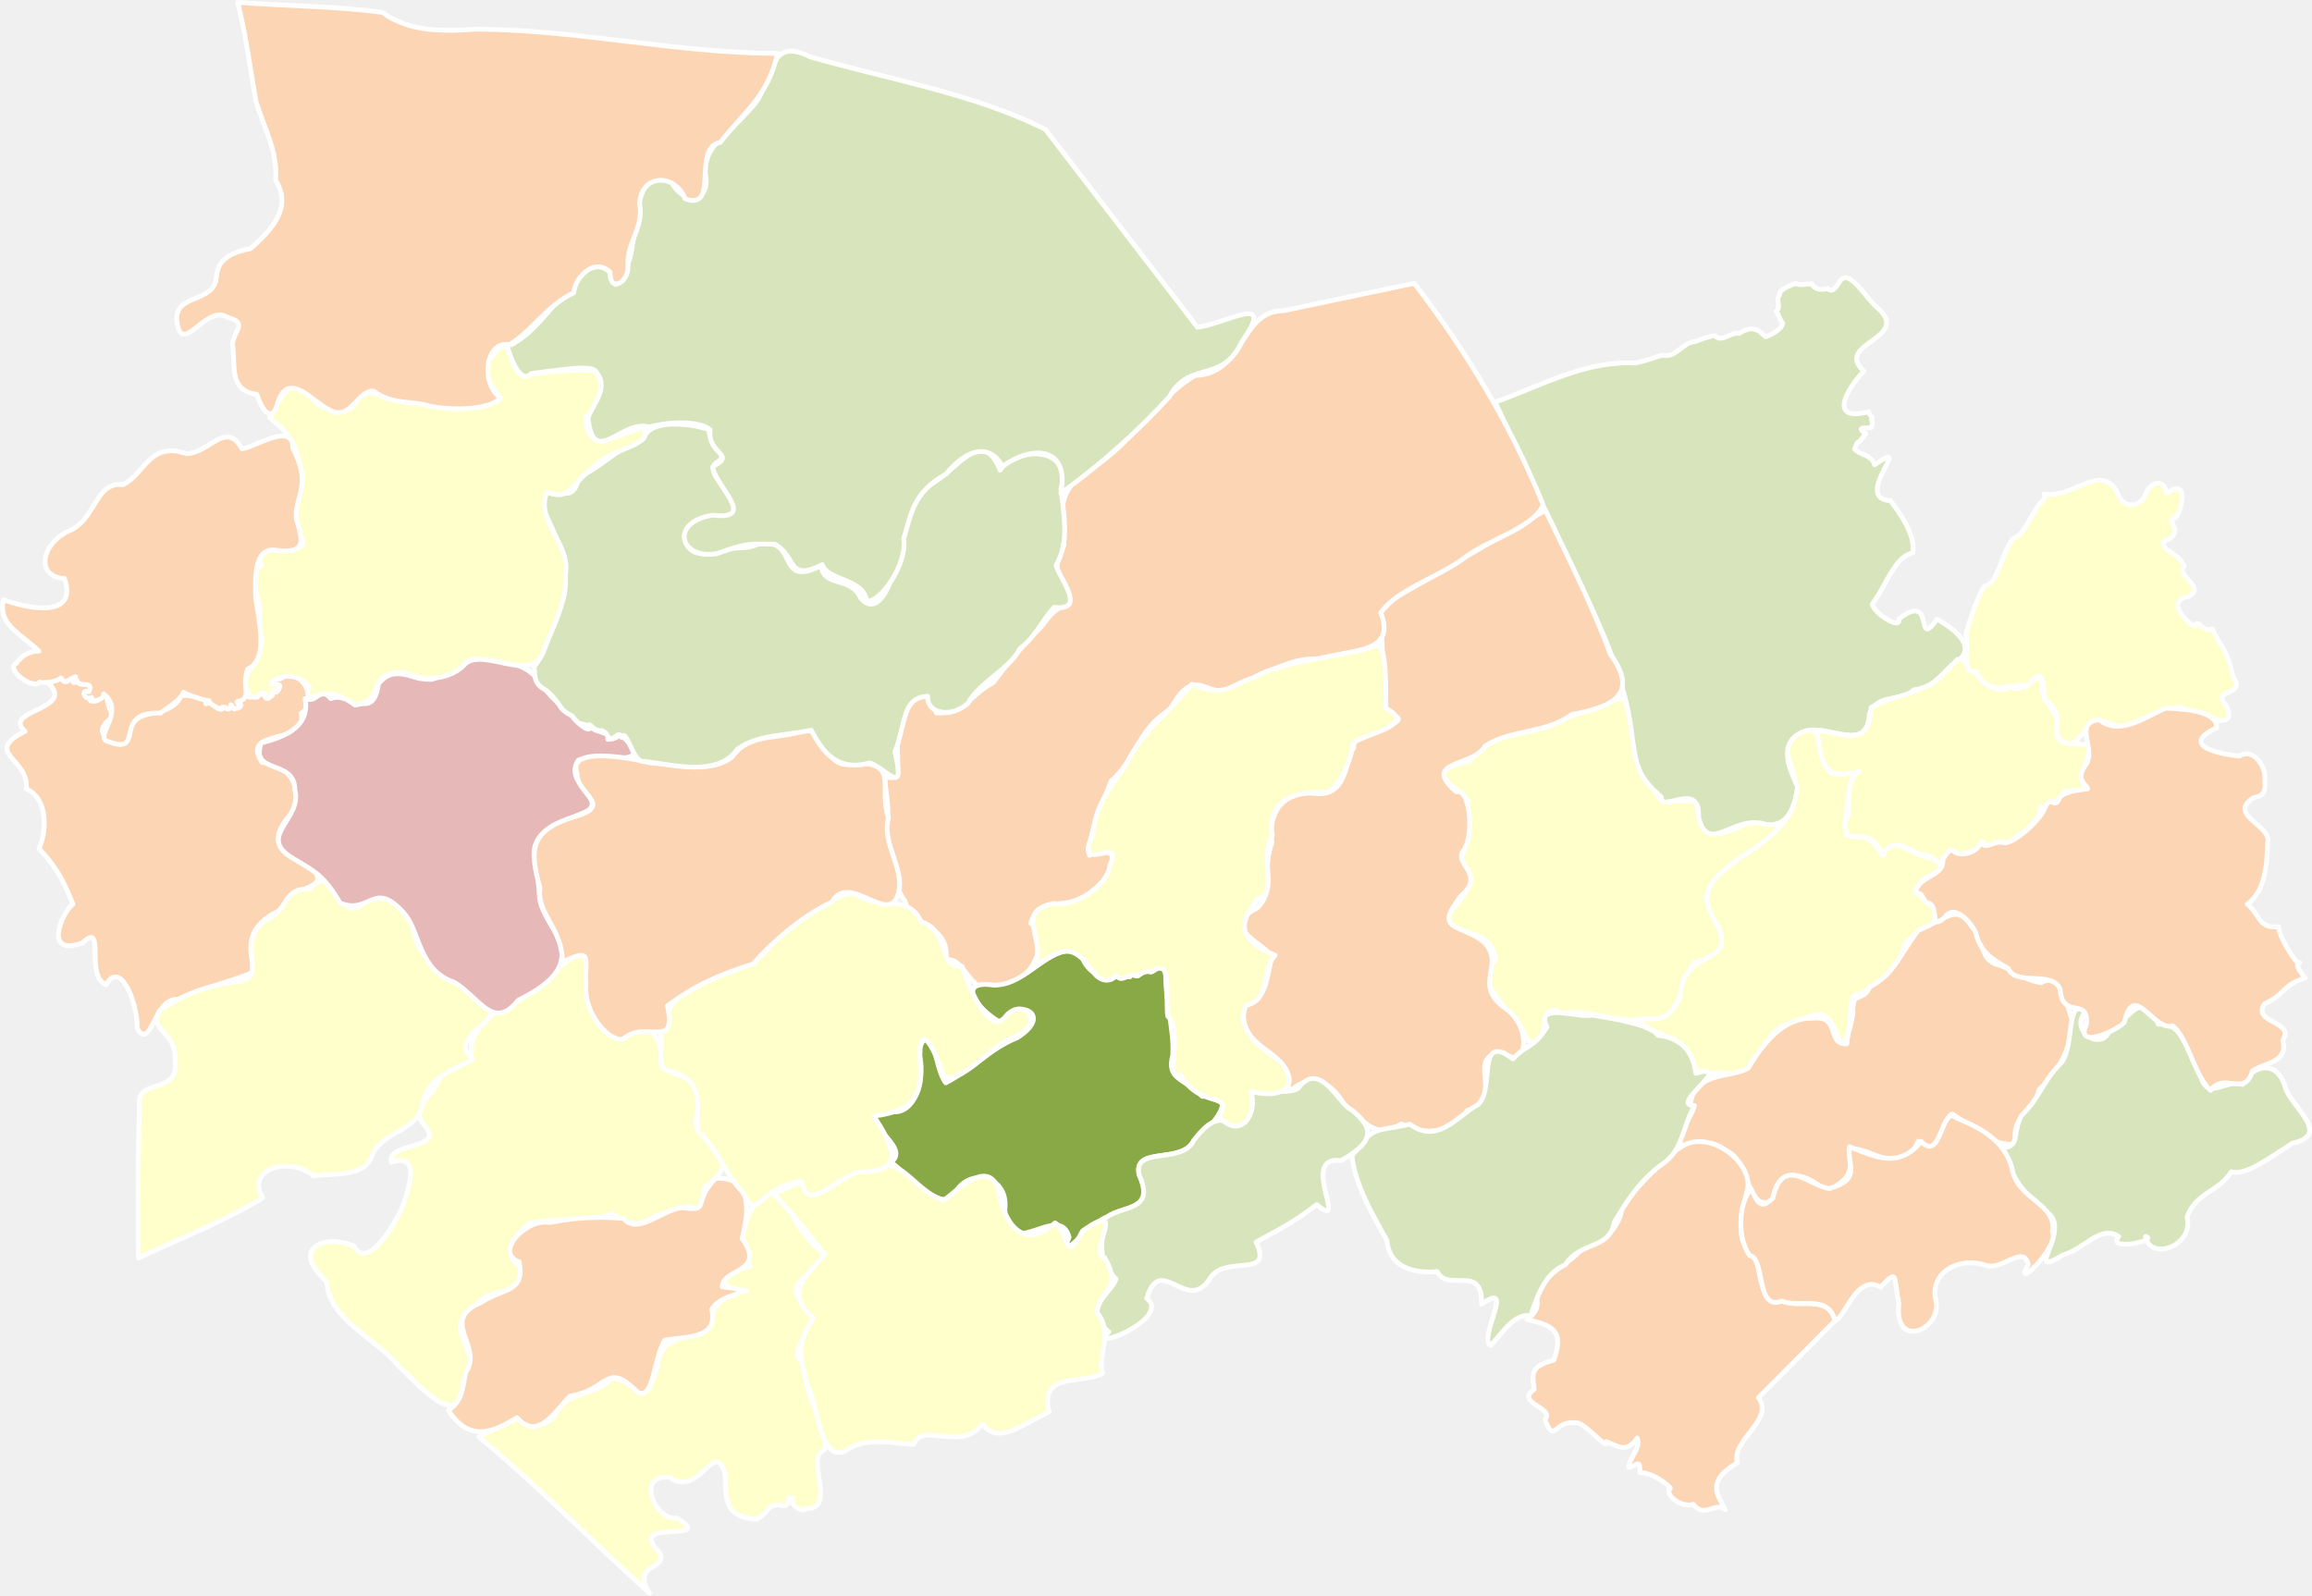
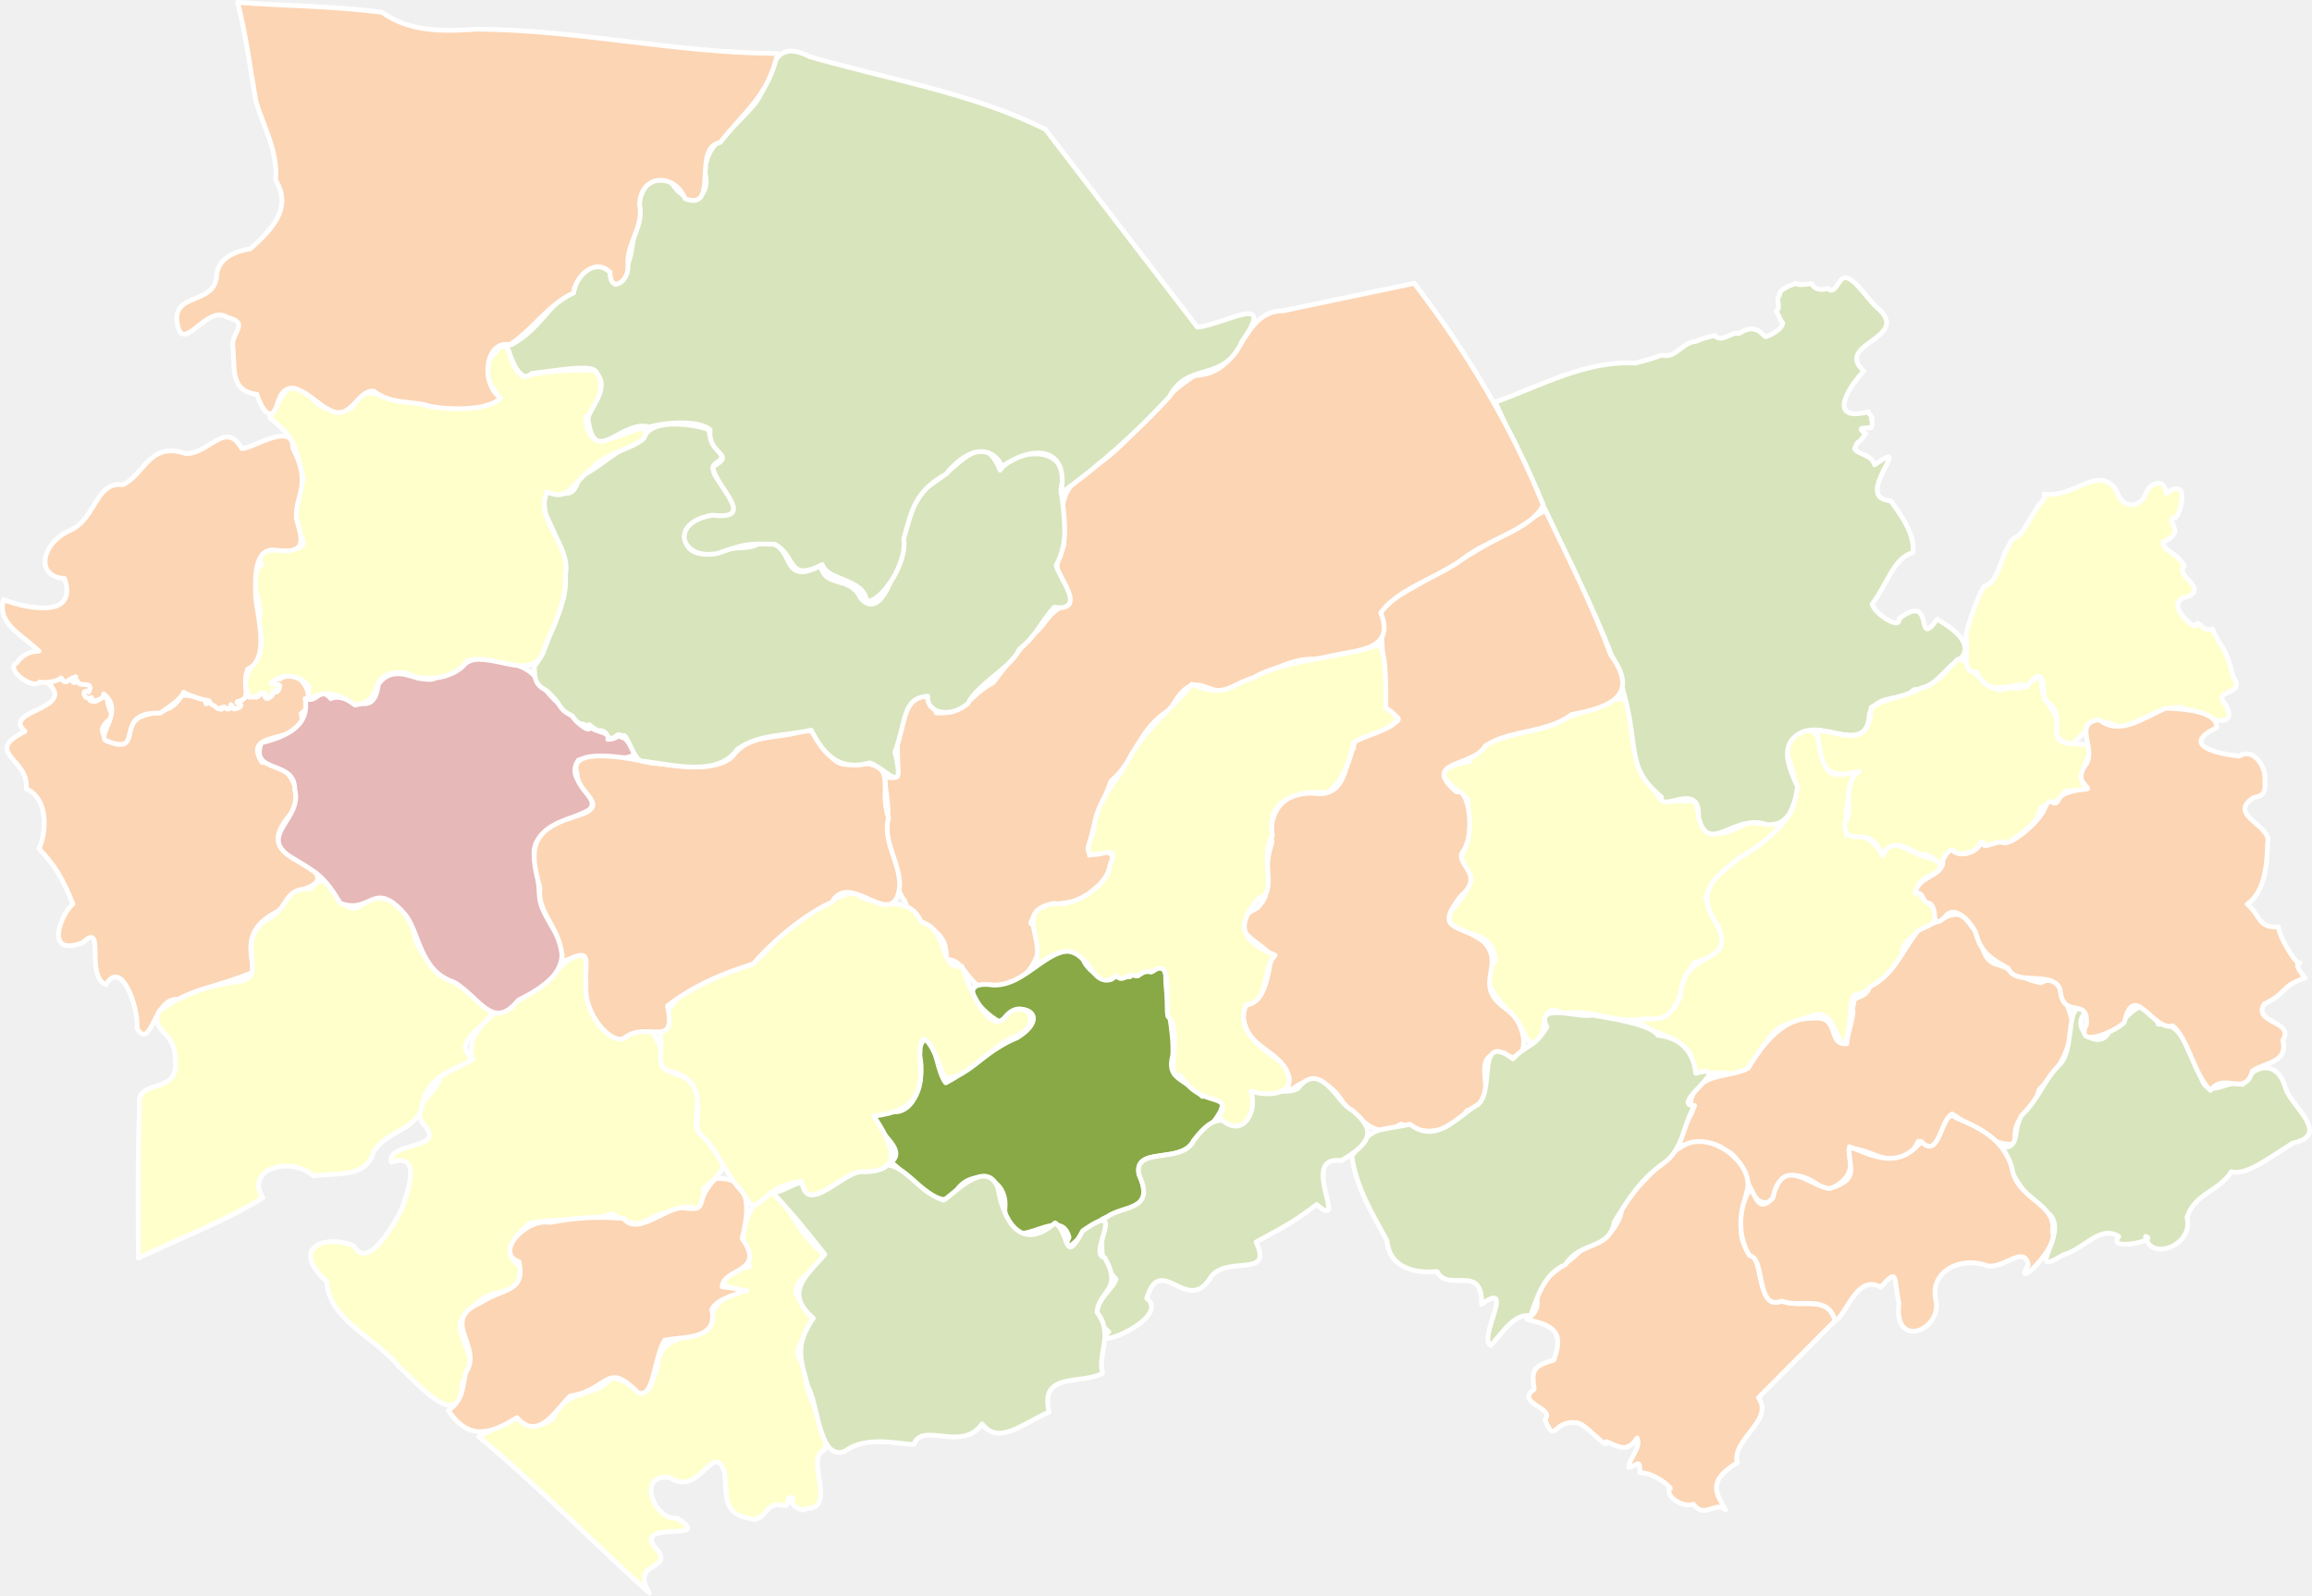
<svg xmlns="http://www.w3.org/2000/svg" id="svg2" viewBox="0 0 579.39 399.9">
  <g id="layer1">
    <path id="Kochenevsky" d="M382.76,260.6c6.1,3.7,1.1-11.4,8.6-6.8,6.7-1.5,12.7,2.6,20.6,1.3,9.1,2.2,8.46-9.17,12.4-14.2,9.7-2.5,7.72-5.57,2.7-16.2,2.6-5.3,8-9.8,13.6-13.1,8.3-6.1,5-5.7-3-5.6-5.8,2.8-12,5.87-12.87-5.58-10.93,0-8.33.88-10.73-3.72-5.5-5.6-4.5-9.8-5.8-16.4,1.9-11.1-10.6-1.9-15.8-.8-7.8,5.3-19.1,2.4-24.6,11.1-12.5,2.3-3.5,5.9-.2,9.7-1,3.8,1.81,7.79-2.2,15.1,4.5,3.3,2.1,8.9-3.1,13.4-.6,6.9,11.3,1.9,12.1,11.7-6.8,5.2,5.1,12.8,7.5,18.9l.8,1.2h0" transform="translate(0.31 0.3)" style="stroke:#fff;stroke-linecap:round;stroke-linejoin:round;stroke-width:1.2px;fill:#FFFFCC" />
    <path id="Novosibirsky" d="M410.06,255.3c4.6,4.5,7.7,2.6,13,8.2,1.1,7.8,3.6,4.5,9.5,5.2,7.5,2.4,8.4-11.7,16-12.5,6.8-2,8.59-5.77,12.69,5.65,3.4-4.1,1-13.17,3.88-12.87,3.4-1,9.13-5.78,11.23-9.58-.4-7,11.3-6.2,7.9-12.3-1.4-1.1-4.3-3.5-4-4.6.1-4.1,9.4-3.6,4.2-7.6-5.2-.5-11.2-6-12.6-2.7,0,6-.6-4.22-9.42-3.26,0-6-.48-5.24,1.32-13.84,6.8-7.5-6.22,5.05-7.39-6.14-.08-10.69-10.51-6.06-8.41.84,1.6,4.5,2.6,10.1.1,14.2-3.2,4.5-7.1,7.5-12.7,10.9-6.49,5.12-11.12,8.27-4.9,17.3,3.75,10.21-9.11,4.7-9.72,17.47-3.8,7.39-6.28,4.73-10.68,5.63" transform="translate(0.31 0.3)" style="stroke:#fff;stroke-linecap:round;stroke-linejoin:round;stroke-width:1.2px;fill:#FFFFCC" />
    <path id="Iskitimsky" d="M421,286.9c-1.7-2.9,5.3-10.8,2.3-9.8.31-9,10.3-7.1,14.5-9.7,3.7-6.1,8.7-12.7,16.2-12.5,7-.8,3.43,6.84,8.5,6.4.1-2.7,2.1-7.5,1.4-8.9-.32,2.2.56-2.4.3-1.3.2-2.1,2.9-.9,4-4,6.4-3.4,7.6-8.3,12.2-14.2,7.2-3,9.9-6.9,13.5-.8,3.6,1.9,1.1,7,5.7,9.2,4.8,1.2,6.2,3.8,11.6,4.7,5.7-3.3,6.4,7.1,8.2,10.2-1.4,6.9-3.44,11.7-8.72,16.59-1.36,6.32-7.09,6-5.88,13.51-5.24,1.31-11.2-4.6-15.9-7.4-3,1.6-2.59,12.33-8.49,6.83-4.58,10-13,.37-17.4,2.21,1.22,5.39.09,7.46-5.81,10.46-4.2-4.6-12.4-7-13.2,2.2-6.9,3.3-5.4-10.2-12.1-12.7-2.6-2.4-7.5-1.9-10.9-1" transform="translate(0.31 0.3)" style="stroke:#fff;stroke-linecap:round;stroke-linejoin:round;stroke-width:1.2px;fill:#FCD5B4" />
    <path id="Kolyvansky" d="M374.36,100.5c11.5-4.1,22.7-10.5,35.1-9.8a56.74,56.74,0,0,0,6.7-2c3.4,1,5.2-3.3,8.4-3.4a21.34,21.34,0,0,1,4.9-1.5c1.6,2,4.2-1.1,6-.5,1.2-.8,2.9-1.5,4.1-1,1.3.2,2.3,1.9,2.7,1.8,2.2-.9,3.9-2,4.2-3.4-1.1-1.4-.7-1.7-1.7-3,1.5-.9-.3-2.9.9-4-.4-1.4,3-2.6,4.1-3,.6.7,3.3.1,4,.1.5,1.5,2.5,1.7,4,1.2,1.3,1.4,2.3-.9,3.1-1.9,2.3-3.3,6.6,4.7,9.6,7,8.1,7.5-11.3,8.7-3.7,15.6-4.6,4.9-8.8,12.8,1.2,10.2-.1.8,1.4,1.2.7,1.9a1.85,1.85,0,0,1,0,1.8c.7.9-5-.5-1.4,1.8-1.2,1.3-.8,1.4-2,2.2-.4.3-.6,1.2-.8,1.6,1,1.5,4.3,1.4,5,4,10.5-7.4-5.9,8.4,4,9,2.6,3.5,6.2,8.5,5.6,13-4.8,1.3-6.3,7.7-10.2,12.9.5,2.4,7.3,6.7,6.7,3.7,9.4-7.2,3.7,8.2,9.6.1,4.2,2.4,11.2,7.4,3.6,11.5-3.5,3.4-5,5.7-9.5,6.2-3,3.2-9.1.7-11.1,6-.5,10.6-11.1,1.7-17.1,4.7s-2.7,9.5-.9,13.6c-1.11,7.59-3.72,9.76-7.71,9.47-8.37-2.89-14.59,8.08-17.11-1.91.51-9.38-9.66-.78-9.3-5-5.9-5.1-6.38-7.76-7.48-16.26-2.3-18.4-12.4-35.2-19.9-52-4.9-10.2-9.5-20.5-14.3-30.8" transform="translate(0.31 0.3)" style="stroke:#fff;stroke-linecap:round;stroke-linejoin:round;stroke-width:1.2px;fill:#D8E4BC" />
    <path id="Moshkovsky" d="M455,182.7c1.3,9.8,2,12.35,10.59,10.37-4.48,2.79-1.35,10.88-3.56,12.65-.3,7.5,6.28-.33,9.18,8.16,1.9-1.9,2.89-4.18,9.69.12,3-1.3,6.4,5.4,5.7.9,1.2-.1,2.1-4.1,3.4-.9,2.6-.5,5.2-.7,6.6-3.3.6,3.4,4.3-1.9,5.9.7,1.5-1.7,8.1-4.5,8.6-9.5,1.5,1.3,0,.7,2.8-1.4.2,1.3,3-1.5,2.7-1-.6-3.6,8,.4,5.8-2.9-1.9-.3-.2-4.6.5-7.3,4.8-6.2-11.1.37-6.94-7.72-2.34-5.81-4.86-6.48-4.66-10.88-.8-3.4-5.2,3.5-7.6,1.1-6.8,3.8-10.6-8.2-13.5-6.8-3,3.2-5.7,6.5-8.9,7.1-5,2.6-7.5,2-12.7,4.9-.4,10.2-6.5,6.6-13.6,5.7" transform="translate(0.31 0.3)" style="stroke:#fff;stroke-linecap:round;stroke-linejoin:round;stroke-width:1.2px;fill:#FFFFCC" />
    <path id="Bolotninsky" d="M492.36,159c-.09-.94,3.48-11.59,4.7-12.4,3.5-.9,3.6-6.9,7-11.8,3.2-1.4,3.6-4.5,6.1-7.7-.6-.3,2.6-2.1,1.8-3.6,7.2,1.3,13.8-7.7,18.1-.8,1.8,5.4,6.5,3.8,7.4.6,1-2.5,4.6-4.1,5.1.1,6.9-5.2,2.9,7.8,1.8,6-1.9,1.1,3.3,3.8-2.6,6.1-.1,2.5,3.4,2.3,5.3,6.1-2.4,2.4,5.7,5.2,1.1,7.6-6.9,1.2,1.4,8,1.6,7.4.9-2.2,1.6,1.8,4.4.7,1.7,4.5,3.4,4.1,5.1,11.9,3.7,5.2-5.8,2.9-1.7,7.3,4.5,9-14-1.1-11.6.5-3.8-.2-11,3.8-15,5.3-6.6-4.3-7.7.5-12.1,3.9-7.8-1.5.08-6.76-6.8-11.1-.3-2.8.1-9.7-4.5-3.2-1.4-2.3-9.3,3.8-12.6-3.8-4.1.5-1.8-6.1-2.6-9.1" transform="translate(0.31 0.3)" style="stroke:#fff;stroke-linecap:round;stroke-linejoin:round;stroke-width:1.2px;fill:#FFFFCC" />
    <path id="Maslyaninsky" d="M500.66,287.4c3.3,6.5,6.8,13.6,12.6,16.6,5.1,4.7-6.7,16.4,3.5,10.2,5.4-1.5,9.2-7.6,13.9-4.6-3.3,3.9,10.3.9,6.7,0,1.2,6.4,12.2,2.2,10.4-4.8,2-6.1,7.8-6.3,11.1-11.4,3.7.9,8.6-2.9,15.4-7.2,9.7-2.1-.1-8.9-1.8-13.7-2-7.5-8.3-5.9-10.8-1-3.5-1.8-9.2,4.7-10.5-2.5-3.5-5.5-4-13-10.6-12.6-3.9-10.5-8.7,1.1-12.1,1.1-1.5,6.2-10.7.7-6-4.4-5.3-3.5-2.67,8.33-6.21,13-4.84,4.73-5.07,8.37-10,13.22-2.48,4.73.07,8.25-5.63,8" transform="translate(0.31 0.3)" style="stroke:#fff;stroke-linecap:round;stroke-linejoin:round;stroke-width:1.2px;fill:#D8E4BC" />
    <path id="Toguchinsky" d="M479.66,223.6c.5-4.3,6.8-4.2,6.9-7.8-.3-.6,1.6-3.5,2.5-3,1.2,1.8,6.2.9,7-2,1.1,2.1,3.5-.6,5.7.1s9.7-5.9,10.5-9c1.5-3,2.2.7,3.4-1.9.7-1.7,4-2.2,7.2-2.6-.2-1.1-3-1.9-.8-5.6,3.6-3.9-3.3-11,3.7-11.7,5.1,4,10.8-.3,16.6-2.9,1.7.1,13.2.1,12.8,4.9-9.5,4.5.7,6.6,5.7,7.1,3.7-2.3,6.8,3,6.4,6,.1,2.5.2,3.9-2.8,4.4-6.9,4.4,4.8,7,3.5,11.4-.1,5.5-.8,12.4-5.1,15.3,3.5,3,2.6,6,7.8,5.7.4,3.2,5,10.2,5.4,9-1.2.4-.5,1.6,1.3,3.8-6.1,2-4.6,3.9-10.2,6.5-3.2,4.9,7.8,4.3,4.6,9.1,1.4,5.7-4.4,5.5-7.6,7.7-1.9,6.8-7.1.1-10.5,4.9-4.1-3.8-5.6-13.1-9.5-16.2-4.9,1.5-9.7-11.5-12.1-.9-1.2,1.7-12.7,7.3-9.5.5.6-7.1-6-.9-6.6-8.7-1.7-4.9-11.2-.7-13-5.3-4.1-2.3-6.8-3.9-8.1-8.7-.3-1.5-5.1-8.1-7.8-4.1-4.2,3.8-1-3.1-4.5-3.7-1.1-.5-.9-2.8-2.9-2.3" transform="translate(0.31 0.3)" style="stroke:#fff;stroke-linecap:round;stroke-linejoin:round;stroke-width:1.2px;fill:#FCD5B4" />
    <path id="Chulymsky" d="M323.06,273.1c5.8-5.2,11.1-1.6,14.1,4.6,4.6,2.3,6.6,8,13.7,3.7,4.7,2.6,12.4,3.1,16.5-3.4,10.4-1.4-1.5-14.6,9.3-14.4,5.6,4.7,7.1-6.3.5-11-8.9-6.2.1-10.8-5.6-16.8-5.9-4.7-12.8-2.5-5.8-11.5,6.3-5.4-1.45-7.83.46-11.12,3.11-3.62,1.84-16.18-1.56-15-9.11-7.91,4.3-6.2,7.2-11.5,6.6-4.3,15.1-3,21.7-7.9,9.8-1.8,17.2-4.8,9.7-15.1-4.6-12.4-10.6-24.2-16.3-36.1q-20.7,12.15-41.5,24.2c.8,8.8.7,17.7,1.6,26.4,10.4,3.2-8.93,3.8-8.15,9-2.18,2.61-1.35,12.39-9.75,11.39-7.7-.8-11.9,4.7-10.7,12.3-2.8,7.7.9,12-3.7,16.4-10.7,5.3,3.6,9.2,3.5,12.7-1.1,4.8-1.2,10.9-7.2,11.9-.2,9.9,6.7,9.8,10.4,15.2,1.6,1.6.1,4,1.6,6" transform="translate(0.31 0.3)" style="stroke:#fff;stroke-linecap:round;stroke-linejoin:round;stroke-width:1.2px;fill:#FCD5B4" />
    <path id="Ubinsky" d="M220.8,194c7.58,3.3.71-6.85,6.1-16.1,0-1.9,4.33-8.28,7.43.47,7.4.5,7.73-4.07,14.23-7.57A138.24,138.24,0,0,1,259,158.4c3.3-2.7,3.2-5.5,8.7-7.5-.6-6.1-5.6-7.5-1.4-14.6-1.3-9.9-1-15,8.3-20.1,9.2-6.1,15.5-17.1,24.6-22.4,12.47-.39,11.15-16.15,22-16.2l32.9-6.9c13.1,17.1,24.2,35.5,32.3,55.5-2.4,5.9-14.1,8.8-20,13.5-6.4,4.8-16.5,7.6-20.7,13.6,4.4,10.8-9.2,9.1-15.4,11.7-8.2-1.1-15.9,5.8-23.9,7.7-4.5,1.1-7.7-6.1-13.4,4.8-8.2,4.7-8.67,12.8-14.88,17.94-2.57,6.9-5.62,12.83-5.42,18.63,8.85-4.1,6.2,5.23,1,8.63-4.3,5.8-13.5.8-15.7,8.4,4.8,3.6.9,13.8-5.2,14.7-9.6,7.4-10.9-7.4-16.1-5.3,1.2-9.3-8.1-7.8-10.3-15.1-2.9-3.2-2.6-11.9-5.1-17.9,2.1-4.2-.08-9.81.12-13.91" transform="translate(0.31 0.3)" style="stroke:#fff;stroke-linecap:round;stroke-linejoin:round;stroke-width:1.2px;fill:#FCD5B4" />
    <path id="Suzunsky" d="M382.36,330.4c5.9,1.4,9.6,2.5,6.7,10.2-5.6,1.5-5.5,3-4.9,7.3-5,3.5,5.4,4.6,2.7,7.6,2.5,6.4,2.1.1,7.7.8,2.2-.4,8.2,7.4,7.7,4.7,2.9,1.2,5.2,3,7.7-.9,1.1,2.4-2.1,5.2-2.1,7.4,2.3-.5,2.8-2.4,2.8,1.3,3.9-.1,9,4.7,7.3,3.9-.7,2.6,3.9,4.9,6.1,4,2.7,3.8,5.6-.9,8,1.4-2.3-4.2-4.6-7.2,3-11.8-1.6-5.7,9.4-10.7,5.3-16.3,6.4-6.4,12.8-12.9,19.2-19.3-1.8-6.7-8.7-2.9-13.3-5-5.9,2.4-5.1-9-7.1-11.4-5.3-3-2.6-12.2-1.6-16.4,1.6-6.1-8-14.4-15.2-11.5-6.4,3.2-10.5,10-16.2,14.5.6,5-4.5,11-9.3,11-4.2,5.1-8.4,5.8-12.2,11.4.3,3,1,4.7-2.3,7.1" transform="translate(0.31 0.3)" style="stroke:#fff;stroke-linecap:round;stroke-linejoin:round;stroke-width:1.2px;fill:#FCD5B4" />
    <path id="Ordynsky" d="M338.46,289.5c1.1,7.8,5.1,14.4,8.8,21.1.6,7,7.2,8.3,12.6,7.8,2.6,5.4,11.5-2.2,11.1,8.2,8.8-6.4-1,8.6,2.3,10.3,2.9-3,5.9-8.2,10-7.4,1.5-4.3,3.4-10.7,8.7-12.8,3.8-6.1,11.1-3.6,12.3-10.8,3-4.8,6.3-10.5,12.4-14.7,4.9-3.6,4.7-9.3,7.7-14.4-6.9.2,10.79-11,.3-8.1-.84-7.41-6.1-9.2-9.5-9.5-1.7-2.7-11.2-4.2-16.5-5.1-3.2.9-14.5-3.4-11.3,3-3.5,5.6-4.78,4-8.53,8-9.8-7.4-3.87,9.36-9.47,11.86-4.6,2.8-9.72,9.52-16.34,4.51-8.5,1.9-9.16.09-14.56,8" transform="translate(0.31 0.3)" style="stroke:#fff;stroke-linecap:round;stroke-linejoin:round;stroke-width:1.2px;fill:#D8E4BC" />
    <path id="Cherepanovsky" d="M438.46,297.6c-3,3.8-3.6,12-.3,16.8,3.9.5,1.5,14,8,11.4,4.7,1.8,11.6-1.8,13.4,4.9,2.6-.8,5.4-11.9,11.4-8.4,4.5-4.8,3.2-2.8,4.6,4.1-1.4,11.9,11.2,6.5,9.2-1.1-1.4-7,6.3-10.8,12.8-8.4,4,1.1,9.4-5.4,10.4-.2-4.3,7,7.88-4.26,6.07-8.33,1.23-7.13-9.07-8-10.17-16.07-2.1-7.2-8.4-10.1-13.9-12.4-3.8-3.5-3.7,11.3-8.8,5.9-5.6,6.7-11,4.1-18,1.3-.6,4.9,3.2,8-5,10.5-5-.6-11.7-8.6-14.2,2.4-2.9,2.8-3.6,1.6-5.5-2.4" transform="translate(0.31 0.3)" style="stroke:#fff;stroke-linecap:round;stroke-linejoin:round;stroke-width:1.2px;fill:#FCD5B4" />
    <path id="Dovolensky" d="M223,291c3.9,2.8,13.6,14.3,16.5,6.9,4-5.6,13-3.2,12,4.9.4,14.2,13.7-2.3,16.1,7-3.2,7.5,5-3.6,9.6-5.1,4.2-3,12.2-1.4,8-10.5-1.7-7.5,10.7-2.5,13.7-8.7,4.9-3.5,12.1-12.3,2.1-11-4.6-4.7-9.1-4.1-7.4-10.4.3-6.6-1.8-12.6-1.8-20.2-.1-3.2-2.1-1.3-3.4-.9a16.35,16.35,0,0,1-2.2.2,2,2,0,0,1-2.3.8c-.9-.4-.8.5-2.2.2-.5,1.8-2.7-1.7-3.5.9-2.7.4-8-3.5-7.3-7-8.6-2.1-13.5,8.6-22.2,8.5-10.5-1.5-2.84,7.35,2.36,9.65,2-6.81,13.64-2.85,3.54,3.55-6.4,2.5-11.4,7.9-17.9,11.3-2.9-3.4-3.2-17.9-6.9-7.9,2.2,5.6-.5,18-8.6,14.6-7.6,3.1,7.2,9,1.8,13.2" transform="translate(0.31 0.3)" style="stroke:#fff;stroke-linecap:round;stroke-linejoin:round;stroke-width:1.2px;fill:#88A945" />
    <path id="Kochkovsky" d="M275.76,305.4c.6,6.9-1.5,9.4,3.6,14.9-.9,3.3-9,7.4-1.8,13.2-5.5,5.2,15.9-3.4,9.5-8.4,3.4-11.4,9.9,3.7,15.6-4.6,3.6-6.8,16.4.1,11.8-9.5,5-2.8,9-4.6,15.2-9.4,8.4,7.2-4.7-12.5,6.1-11,8.8-5,8-8.31,2.7-12.71-3.19-1.15-7.9-12.89-13.5-5.39-4.2,2.5-15.6-2.8-11.6,5.4-4.78,9.67-5.67-4.08-14.5,7.6-2.9,6.2-15.4,1.3-13.7,8.7,4.1,9.1-4,7.5-8.2,10.6l-1.2.6" transform="translate(0.31 0.3)" style="stroke:#fff;stroke-linecap:round;stroke-linejoin:round;stroke-width:1.2px;fill:#D8E4BC" />
    <path id="Kargatsky" d="M258.76,242.1c3.6-7.1-5.4-13.9,5.1-16,4.5,1.1,13.5-4.1,14-9.7,3.8-7.8-9.51,3.24-4.25-7.73.61-8.77,6.55-13.77,8.95-18.67,4-7.6,10.1-11.7,15.8-18.8,8.95,3.52,9.2.2,15.6-1.7,7-4.4,24.09-5.32,30.49-8,2.27-.76,2.63,6.21,2.53,15.71,8.1,4.3-4.82,6.21-8.22,8.71-.2,3.8-3.5,11.4-6.8,12.5-7-.7-15.1,1.7-13.4,10.6-3.4,6,1.6,14.5-3.5,15.9-6,7-4.1,10.7,4.2,14.2-3.5,3.4-1,11.3-7.3,12.5-3,7.1,5.3,11.5,8.7,14.3,5.6,6.8-.8,9.2-7.5,7.3,1.8,5.1-2.22,12.55-8,6.4,3.6-6.7-4.31-1.63-9.64-10.45-4.31,1.83.94-10.95-3.16-14.75-.6-2.7.7-12.3-1.9-12-.9-.4-2.2,1.4-2.6.8a3.78,3.78,0,0,0-2.8.9c-.3.7-2.3-.7-2.2.4-1.4-.3-1.9,1.3-3.5-.3-1,1.3-3.3,1.9-5.3-.4-5-7.1-7.3-7.4-15.3-1.7" transform="translate(0.31 0.3)" style="stroke:#fff;stroke-linecap:round;stroke-linejoin:round;stroke-width:1.2px;fill:#FFFFCC" />
    <path id="Kupinsky" d="M105.76,281.4c6.4,6.7-9.3,4.3-8,9.6,8.2-2.8,3.7,8.4,2.7,11.5-1.7,3.6-8.6,15.9-12.1,9.5-6.6-3-16.5.1-6.8,8.9.6,9.8,12.4,14.1,18,21.2,4.8,4.3,15.5,17.1,16,4.2,6.9-6.2-6.1-14.2,2.5-18,3-7.3,13.9-2.3,12.3-10.9-4.5-3.1-3.2-6.8,2.1-11.1,6.6-1.4,15.6-.4,20.6-2.4,9.26,5.92,7.9-.8,15.8-.3,5.5-4.63,6.95,4.55,7.23-6.08,7.92-6.32,5-7.92-.33-13.32-5.1-3.2,4.4-12.9-7.3-15.4-4.3-4.1-3.3-17-12.5-8.9-3.2,1.4-10.1-6.3-9.3-13.6,1.1-14.6-6.2-3.6-12.3.8-5.4,5.1-12,5.4-14.9,10.9-4.3,5.5,2.8,6.7-9.2,10.8-1.6,6.5-8.1,7.2-4.5,12.6" transform="translate(0.31 0.3)" style="stroke:#fff;stroke-linecap:round;stroke-linejoin:round;stroke-width:1.2px;fill:#FFFFCC" />
    <path id="Karasuksky" d="M119.66,359.8c14.8,12.2,29.3,27.1,42.8,39.2-4.8-8,5.1-5.6,2.4-10.3-8.7-8.8,14.9-2,4.5-8.5-5.7.7-10.4-11.3-1.8-10.2,7.5,5.3,11.1-10,13.8-1,.4,6.1-.3,10,5.9,11.2,4.4,1.6,3.9-4.4,8.5-3.2,2.4.6.5-2.8,2.6-1.8-1.3,1.7,3.1,3.8,3.1,2.6,8.4.4-.2-12.7,4.7-14.6,2.6-5-6.5-14.5-4.1-20.7-8-5.7,6.7-10.2-1.2-16.3-7-6.3,10.5-9.4,3.3-13.9-7.95-8.05-6.9-14.5-12.7-13.6-5.8,5.5-7.1,11.6-3.8,18.4-6.1,1.1-10.7,5.4-.8,6.1-5-.2-9.7,4.5-9.9,9.8-5.9,2.2-12,2.1-12.4,8.9-3.2,10.5-2.5,5.2-11.7,3-3,5.1-11.6,2.6-14.5,10.2-6,5.1-9.2-4.2-15.3,2.9-1.3.7-2.4,1.3-3.4,1.8" transform="translate(0.31 0.3)" style="stroke:#fff;stroke-linecap:round;stroke-linejoin:round;stroke-width:1.2px;fill:#FFFFCC" />
    <path id="Bagansky" d="M112.06,353.2c5.2,7.9,10.9,5.7,17.2,1.8,5.3,6.1,9.7-1.9,13.3-5.4,9.9-1.6,8.9-9,17-.9,4,1.9,3.9-8.5,6.7-13.1,4.8-1,13.5,0,11.8-7.7,2.2-4.6,14.5-4.2,2.6-5.7.2-4.7,11.2-3.5,5-12.1,1.5-5.7,3.1-15.8-6.7-15-5.9,6.1-1.1,8.3-8.1,7.3-4.6,0-11.4,7.1-14.9,2.7a62.27,62.27,0,0,0-18.4,1c-6.1-1.2-14.13,7.7-7.79,9.84,1.6,7.8-3.91,6.46-9.61,10.26-10.5,4.4.7,11-3.7,17.4-1,3.9-.5,6.8-4.4,9.6" transform="translate(0.31 0.3)" style="stroke:#fff;stroke-linecap:round;stroke-linejoin:round;stroke-width:1.2px;fill:#FCD5B4" />
-     <path id="Krasnozersky" d="M193,298.3c5.3,5.5,10.1,11.6,13.4,15.8-4.3,5.1-10.5,9.4-2.9,16-4.5,6.5-3.4,10-1.3,17.2,2.6,4.8,2.8,18.8,9.3,16.1,5.3-4,13.3-1.7,17.2-1.7,2.1-5.8,12,2.1,17.1-5.1,4.2,5.4,10,0,16.8-3-2.5-10.2,8.2-6.8,13.4-9.7-1.4-4.6,2.9-9.9-1.4-15.3.4-5.5,6.65-5.56,1.92-13.7-4.61-.59,6.38-15.1-5.52-6.7-4.8,9.1-3.2.4-6.9-2-8.7,7.6-13.1-1-14.3-8.7-2.9-7.6-11,1.4-13.6,3-7.5-2.1-11-12.5-18.6-7.5-5.5-1.2-14.2,10.8-16.7,3.9.1-2.6-6.4,2.8-7.9,1.4" transform="translate(0.31 0.3)" style="stroke:#fff;stroke-linecap:round;stroke-linejoin:round;stroke-width:1.2px;fill:#FFFFCC" />
+     <path id="Krasnozersky" d="M193,298.3c5.3,5.5,10.1,11.6,13.4,15.8-4.3,5.1-10.5,9.4-2.9,16-4.5,6.5-3.4,10-1.3,17.2,2.6,4.8,2.8,18.8,9.3,16.1,5.3-4,13.3-1.7,17.2-1.7,2.1-5.8,12,2.1,17.1-5.1,4.2,5.4,10,0,16.8-3-2.5-10.2,8.2-6.8,13.4-9.7-1.4-4.6,2.9-9.9-1.4-15.3.4-5.5,6.65-5.56,1.92-13.7-4.61-.59,6.38-15.1-5.52-6.7-4.8,9.1-3.2.4-6.9-2-8.7,7.6-13.1-1-14.3-8.7-2.9-7.6-11,1.4-13.6,3-7.5-2.1-11-12.5-18.6-7.5-5.5-1.2-14.2,10.8-16.7,3.9.1-2.6-6.4,2.8-7.9,1.4" transform="translate(0.31 0.3)" style="stroke:#fff;stroke-linecap:round;stroke-linejoin:round;stroke-width:1.2px;fill:#D8E4BC" />
    <path id="Zdvinsky" d="M165.16,259.6c.9-5.9,3.9-12.3,12.7-14.5,6.1-2.7,11.7-3,15.7-9.5,5.6-4.7,14.8-11.8,20.4-12.1,5.9,4.8,13.3-.2,16.6,7.3,7,1.8,4.3,12.1,10.2,11.1,1.7,5.3,7,17.7,10.9,12.6,4.4-5.4,11.1,1.9,1.3,5.5-5,2.3-12.8,11.5-16.7,9.6-2-6.2-6.5-15.6-6-3.6.8,7.4-1.22,12.27-11.6,13.4,4.18,6.45,8.3,13.8-2.4,14-4.9-.9-14.5,11.6-15.6,2.4-11.3,1.23-10.8,10.75-14.8,2.8-4.7-5-6.2-10.8-11.1-15.1-1.5-3.6,3.2-13.2-7.6-15.4-3.3-1-1.2-5.9-2-8.5" transform="translate(0.31 0.3)" style="stroke:#fff;stroke-linecap:round;stroke-linejoin:round;stroke-width:1.2px;fill:#FFFFCC" />
    <path id="Tatarsky" d="M11.56,170.7c7.8,6.9-11.7,6.9-5.6,12.3-10.8,5.4,1.2,6.8.3,14.4,5.8,2.6,5,11.2,3.2,15,3.6,3.8,5.8,7,8.5,13.9-2.8,2.1-7.5,13.4,2.4,9.7,6-5.7.5,8.3,5.9,10.5,3.7-6.6,8.1,5.2,7.8,11,3.6,5.8,4.2-8.1,10.3-7.3,6.2-3.1,13.5-4.4,19.3-7.1-3.4-9.7,1.4-13.3,7.9-16-2-5.7,12.92-3.46,5.77-10.39-8.92-3.5-10.55-7.07-3.72-14.13,1.85-5.67-2.25-12.28-8.25-11.78-5.8-8.9,12-4,9.8-12.3,4.8-3-.2-12.4-5.3-8.6-2.3-.8-2.7,2.6-1.4,1.2,2.5,0,.3,3.5-.3,1.5-.2.7-1.5,3.4-2.2,1.5.6-1.8-2.8,1.3-4.5,0-2,.5-2.8.8-1.9,2.3,2.2-.4-3,1.9-1.9-.4.1,2.1-3,.7-2,.8-.5,1.9-2-.7-2.8-.7-.1-2.1-2.3,1.8-1.4-1.1-1.3-.6-7-1.5-6.5-.7-3.2,6.3-12.1,1.8-12.9,9.5.5,4-12.4.7-3.7-4.6-2.5-2.1-1.2-7.4-3.5-4.8-1.7,2.5-2.5-.2-2.9-.5-2.2,1.5.9-1.1.3-1.7.3-2.4-2.8.1-3-2-1.7,1.4-1.1-.7-.4-1-2.5.8-2.3,2.3-3.7.3-.8,1-4.07.81-2.67,1.31" transform="translate(0.31 0.3)" style="stroke:#fff;stroke-linecap:round;stroke-linejoin:round;stroke-width:1.2px;fill:#FCD5B4" />
    <path id="Chistoozerny" d="M34.36,315c10.4-4.9,21.6-9.2,31.2-15.1-4.6-7.1,6.7-10.6,12.7-5.5,5.7-.8,13.2.6,15-5.9,3.1-5.5,10.8-5.3,12.2-11.6,1.2-7.9,9.2-9.3,12.8-11.8-7.1-5.2,8.2-9.9,3.5-12.7-5.4-6.1-15.8-9.7-18-17.5-1.3-6.3-4.1-11.3-11.9-9.8-7.2,8.5-8.6-10.5-14.4-2.6-6.5-.3-5.07,4-9.9,7.14-10.35,5.36.3,15.26-8.3,16.06-8.1,1.1-14,3.4-19.6,7.3-2.8,5.2,4.3,5.2,3.9,12.2,1.4,9.3-10,4.4-8.9,11.6-.5,12.7-.3,25.5-.3,38.2" transform="translate(0.31 0.3)" style="stroke:#fff;stroke-linecap:round;stroke-linejoin:round;stroke-width:1.2px;fill:#FFFFCC" />
    <path id="Chanovsky" d="M76.16,174.8c1.2,7-4.8,9.5-11,11.1-2.9,8,8.5,4,8.4,11.7,2.1,7.4-9.8,11.7-.5,17.2,5.8,3.5,7.77,4.32,11.91,11.27,7.69,2.93,8.26-6.06,15.94,2.47,4.06,4.52,3.65,14.46,12.65,17.36,6.4,3.9,9.7,12.3,16,4.5,8.3-4.2,14.7-9.1,8.4-18.5-4.6-8-2.2-5.9-4-15.4-2.8-9.2,7.9-10.9,13.2-13.7,3.9-3.3-6.4-7.1-2.5-12.6,5.4-1.8,19.7,2.3,11.4-5.6-.3-1.1-.4,1-.8-.8A5.16,5.16,0,0,1,152,185c1.1-2.1-3.9-1.5-4.7-3.7,1,2.3-2,1.2-5.7-4-6.6-3.9-6.1-9.6-13.6-11.2-11-2.78-9.94-.63-16.34,2.47-4.1.1-1.15,2-6.36,1.23-2.2-.1-7.3-3.5-10.8,1.4-1.2,9.7-8,1.6-11.9,3.6-2.93-3.38-3.2,1.3-6.4,0" transform="translate(0.31 0.3)" style="stroke:#fff;stroke-linecap:round;stroke-linejoin:round;stroke-width:1.2px;fill:#E6B8B7" />
    <path id="Barabinsky" d="M140.66,240.8c-.1-8.6-6.54-12.07-5.65-18.52-2.56-9.25-2.8-14.45,8.65-17.88,10.1-2.9.43-5.58.65-10.93-2.6-6.87,13.45-3.77,18.35-2.57,6.8.5,15.6,2.6,20.5-1.5,4.2-5.8,10.2-4.4,16.4-6.1,8.2-3.2,5.5,10.5,14.7,7.6,11,.2,5.4,6,8.1,13.8-1.8,6.5,4.1,12.6,2.5,18.8-2.3,8.7-12.3-5.5-16.7,2.3-7.5,3.4-15.6,10.6-19.7,15.5-7.5,2.3-14.5,5.2-21.5,10.5,2.4,11.3-5.2,3.4-11,8.2-3.2,1.4-10.2-6.3-9.4-13.6-.5-5.9,2.11-9.63-5.89-5.53" transform="translate(0.31 0.3)" style="stroke:#fff;stroke-linecap:round;stroke-linejoin:round;stroke-width:1.2px;fill:#FCD5B4" />
    <path id="Kuybyshevsky" d="M133.56,166.8c4.4-5.7,3.5-10.5,7.3-17.1,1.9-8-1.9-16.1-5.5-23.3,1.4-8.4,7.5,2,9.4-7,6.3-3.2,10.54-8,16.2-9.8,1.8-5.5,13.5-3.4,16.4-2.2.2,4.8,5.6,6.3,1.8,8.3-4.4,3.4,12,12.17,1.5,13.47-10.4-1.4-12.8,10.9-2.4,9.2,6.3-2.3,7.8-.47,11.8-2.47,9.9-1.5,4,11.4,15.3,5.6,1.1,5.7,7.4,2.4,10,8.1l.8.8c4.6,3.6,8-7.3,8.7-12.6,2.1-7.4,1.3-12.4,9.5-17.6,6-4,11.83-13.18,15.95-2.65,3.8-5.8,18.25-6.48,15.25,4.72,1.18,9.3,1.7,13.73-1.2,19.13.6,2.9,8,11.6-.5,10.5-3.4,3.8-4.4,7.1-8.7,10.5-2,4.6-10.4,8.6-12.9,13.6-4.5,3.9-10.4,2.4-10.1-1.8-6.4.4-5.3,6.3-8.2,14,2.8,11.5-2,4.2-6.3,2.7-8.6,2.4-12.1-3.4-14.7-8.2-6.8,1.5-13.2,1-18.5,4.8-4.8,6.9-15.6,4-23.4,3-2.8.5-4.4-8.6-5.5-6-.6-1.4-1.5-.3-2.3.3-2.1-.2-.7-1.2-2.8-2-2.1.4-3.5-2.9-3.3-.7-1.8-2-1.7.4-4.1-3-3.9-1.9-2.1-2.5-6.4-6.3-3.1-1.7-2.9-3-3.1-6" transform="translate(0.31 0.3)" style="stroke:#fff;stroke-linecap:round;stroke-linejoin:round;stroke-width:1.2px;fill:#D8E4BC" />
    <path id="Vengerovsky" d="M62.36,174.4c-4.6-7.1,6.4-9.7,1.7-18.2,2.9-4.7-3.6-11.6,1.2-14.9-3-7.3,13.4-.6,9.9-7.2-3.7-3.2.1-10.5.5-14.8-2.3-8.9-2.2-9.9-8.4-14.9,3-4.7,5.3-12.1,10.4-5.2,2.06,3.48,9.55,5,11.2,1.3,1.8-4.1,5.5-1.8,11.2-.2,7-.8,12.1,3.6,20.7.2,9.7.5-1.7-4,1.2-10.2,7.2-9.6,3.7,1.4,9.1,3.8,3.8-1.4,14-1.9,17.8-1.5,3.9,4.2-1.6,12.7-2.4,11.5.5,9.4,5.92,5.42,14.2,2.8,3.9,4.3-8.5,5.3-12.4,10-5.3,4-5.9,8.6-11.5,6.1-3.1,7.3,6.2,13.1,4.6,20.9.6,6.1-3.5,14.1-5.1,17.8-2.2,9.7-12.4,1.5-19.4,3.6-2.6,4.1-10.2,5.9-15.7,3-10.6-.4-3.8,6.8-12.5,8.1-9.6-7.1-12.8,2.4-11.5-4.5-2-3.2-7.1-3.6-9.5-1-.2.8,3.7-.6,1.5,2,.4.2-1.8-.7-1.2,1-2.7,2.7-.5-2-3.4-.1-.3,1.3-1.4.2-2.2.6" transform="translate(0.31 0.3)" style="stroke:#fff;stroke-linecap:round;stroke-linejoin:round;stroke-width:1.2px;fill:#FFFFCC" />
    <path id="Ust-Tarksky" d="M9.66,170.6c-1.6,2.2-8.9-3.3-5.8-4.7a6.54,6.54,0,0,1,5.6-3C4.86,158.5-1,156.1.56,150c5.1,2,18.9,5.2,15.3-5.3-7.6-.5-5.7-9.1,1.5-12.1,6.5-3.1,6.3-12.3,13.1-11.4,5.5-2.6,6.7-11,15.9-7.8,5.9-.1,9.9-8.4,13.9-1.3,2.2.4,12.93-7.16,12.8-.1,4.93,9.53.5,11.6.9,17.7,1.3,4.8,3.2,9-5.2,7.9-5.6-.8-5.1,7.5-5,11.9.6,5.2,3.5,15.4-2,17.9-1.6,4.4,1.1,7-2,8-2.4.3,2.5,1.3-1.4,2-1.8-2.6.1.3-1.8,0-.8-1.2-1.8.2-2.3-.1-1-1-1.9-.9-2.2-2-2.16-.14-7.3-2.3-6.3-2.1-1.1,1.8-1.58,2.2-5.9,5.23-12.6-.46-3.1,11.27-13.7,6.87-2.1-1.6,4.8-7.5-.5-11.7.6,1.6-5,2.7-3,.9-1.8,1.1-2.9-2.4-.7-1.4,1.4-3.1-2.5-.8-2.9-2.8-1.7,1.4-1.1-.7-.4-1-2.5.8-2.3,2.3-3.7.3-.8,1-4.6,1.4-5.3,1" transform="translate(0.31 0.3)" style="stroke:#fff;stroke-linecap:round;stroke-linejoin:round;stroke-width:1.2px;fill:#FCD5B4" />
    <path id="Severny" d="M127.86,86.1C135.26,82,137.08,76,143.72,72c0-5,8.18-9.23,10.21-1,5.11-5.76,3.85-11.34,5.43-16.58,0-3.5,1.6-12.7,8.4-9.4,3.51,6.84,10.69,5.14,8.5-2.5.91-7.18,4.24-7.32,11.9-16,5.6-5.8,3.5-18.2,14.5-12.6,19.7,5.7,40.8,9.1,59,18.2,12.7,16.5,25.4,33.1,38.1,49.6,7-.8,20-9,11.2,3.5-4.9,10.8-13.3,4.7-18.2,13.9a179,179,0,0,1-27.2,24.2c2.2-11.8-7.2-12.1-14.7-6.7-2.3-4.8-7.8-5.8-14.1,1.9-8.3,4.6-8.7,10-10.6,16.2,1,6.5-6.1,16.3-9.3,15.6-.7-5.7-9.8-5-11.1-9.1-8.9,4.5-6.4-2.2-11.9-5.1-6.3-.2-7.4-.2-14.4,2.3-9.2,1.8-12.3-7.8-1.2-9.6,11.8,1.4,0-7.9.1-12.2,6.1-3.2-1.5-2.9-.7-9.2-2.7-2.3-10.1-2.1-15.3-.7-6.7-2-13.6,10-15.2-1.4-1-2.2,5.8-7.7,2.1-12.1-.6-2.3-7.64-1-16.37.09-2.78,2.89-5.19-3.81-5.89-6.21" transform="translate(0.31 0.3)" style="stroke:#fff;stroke-linecap:round;stroke-linejoin:round;stroke-width:1.2px;fill:#D8E4BC" />
    <path id="Kyshtovsky" d="M59.26.3c12,.9,24.2.9,36.2,2.5,6.9,5,15.6,4.8,23.7,4.2,25.7.2,49.8,6,75.4,6.1-2.5,10.7-7.7,13.9-14.4,22.3-7.2,1.3,0,17.4-8.8,14.1-2.5-6.4-11-6.3-11.4,1.3,1.2,5.9-3.3,9.7-2.9,15.5.3,3.9-4.5,7.2-4.5,1.6-4.3-4-9,2-9.1,5.2-6.6,3-10.35,9.53-16.12,13-6-1.19-7.38,9.83-2.18,13.33-3,3.2-12.4,3.1-17.7,2.1-4.5-1.5-9.6-.3-14.1-3.8-4.2-.4-5.7,7.9-11.3,4.6-3.8-1.7-10-9.9-12.7-1.9-1.6,6-4.2,1.6-5.3-1.9-7.2-.9-5.3-7.4-6.1-12.6.4-3.5,4-5.3-1.3-6.7-5.3-3.5-11.4,10-12.6,1.2-1-7.5,9.5-4.3,9.9-11.6.4-4.9,5.3-6.2,8.5-6.8,5-4.5,10.7-10,6.3-17.2.6-7.2-2.9-13.1-4.9-19.6-1.5-8.4-2.5-16.7-4.6-24.9" transform="translate(0.31 0.3)" style="stroke:#fff;stroke-linecap:round;stroke-linejoin:round;stroke-width:1.2px;fill-rule:evenodd;fill:#FCD5B4" />
  </g>
</svg>
